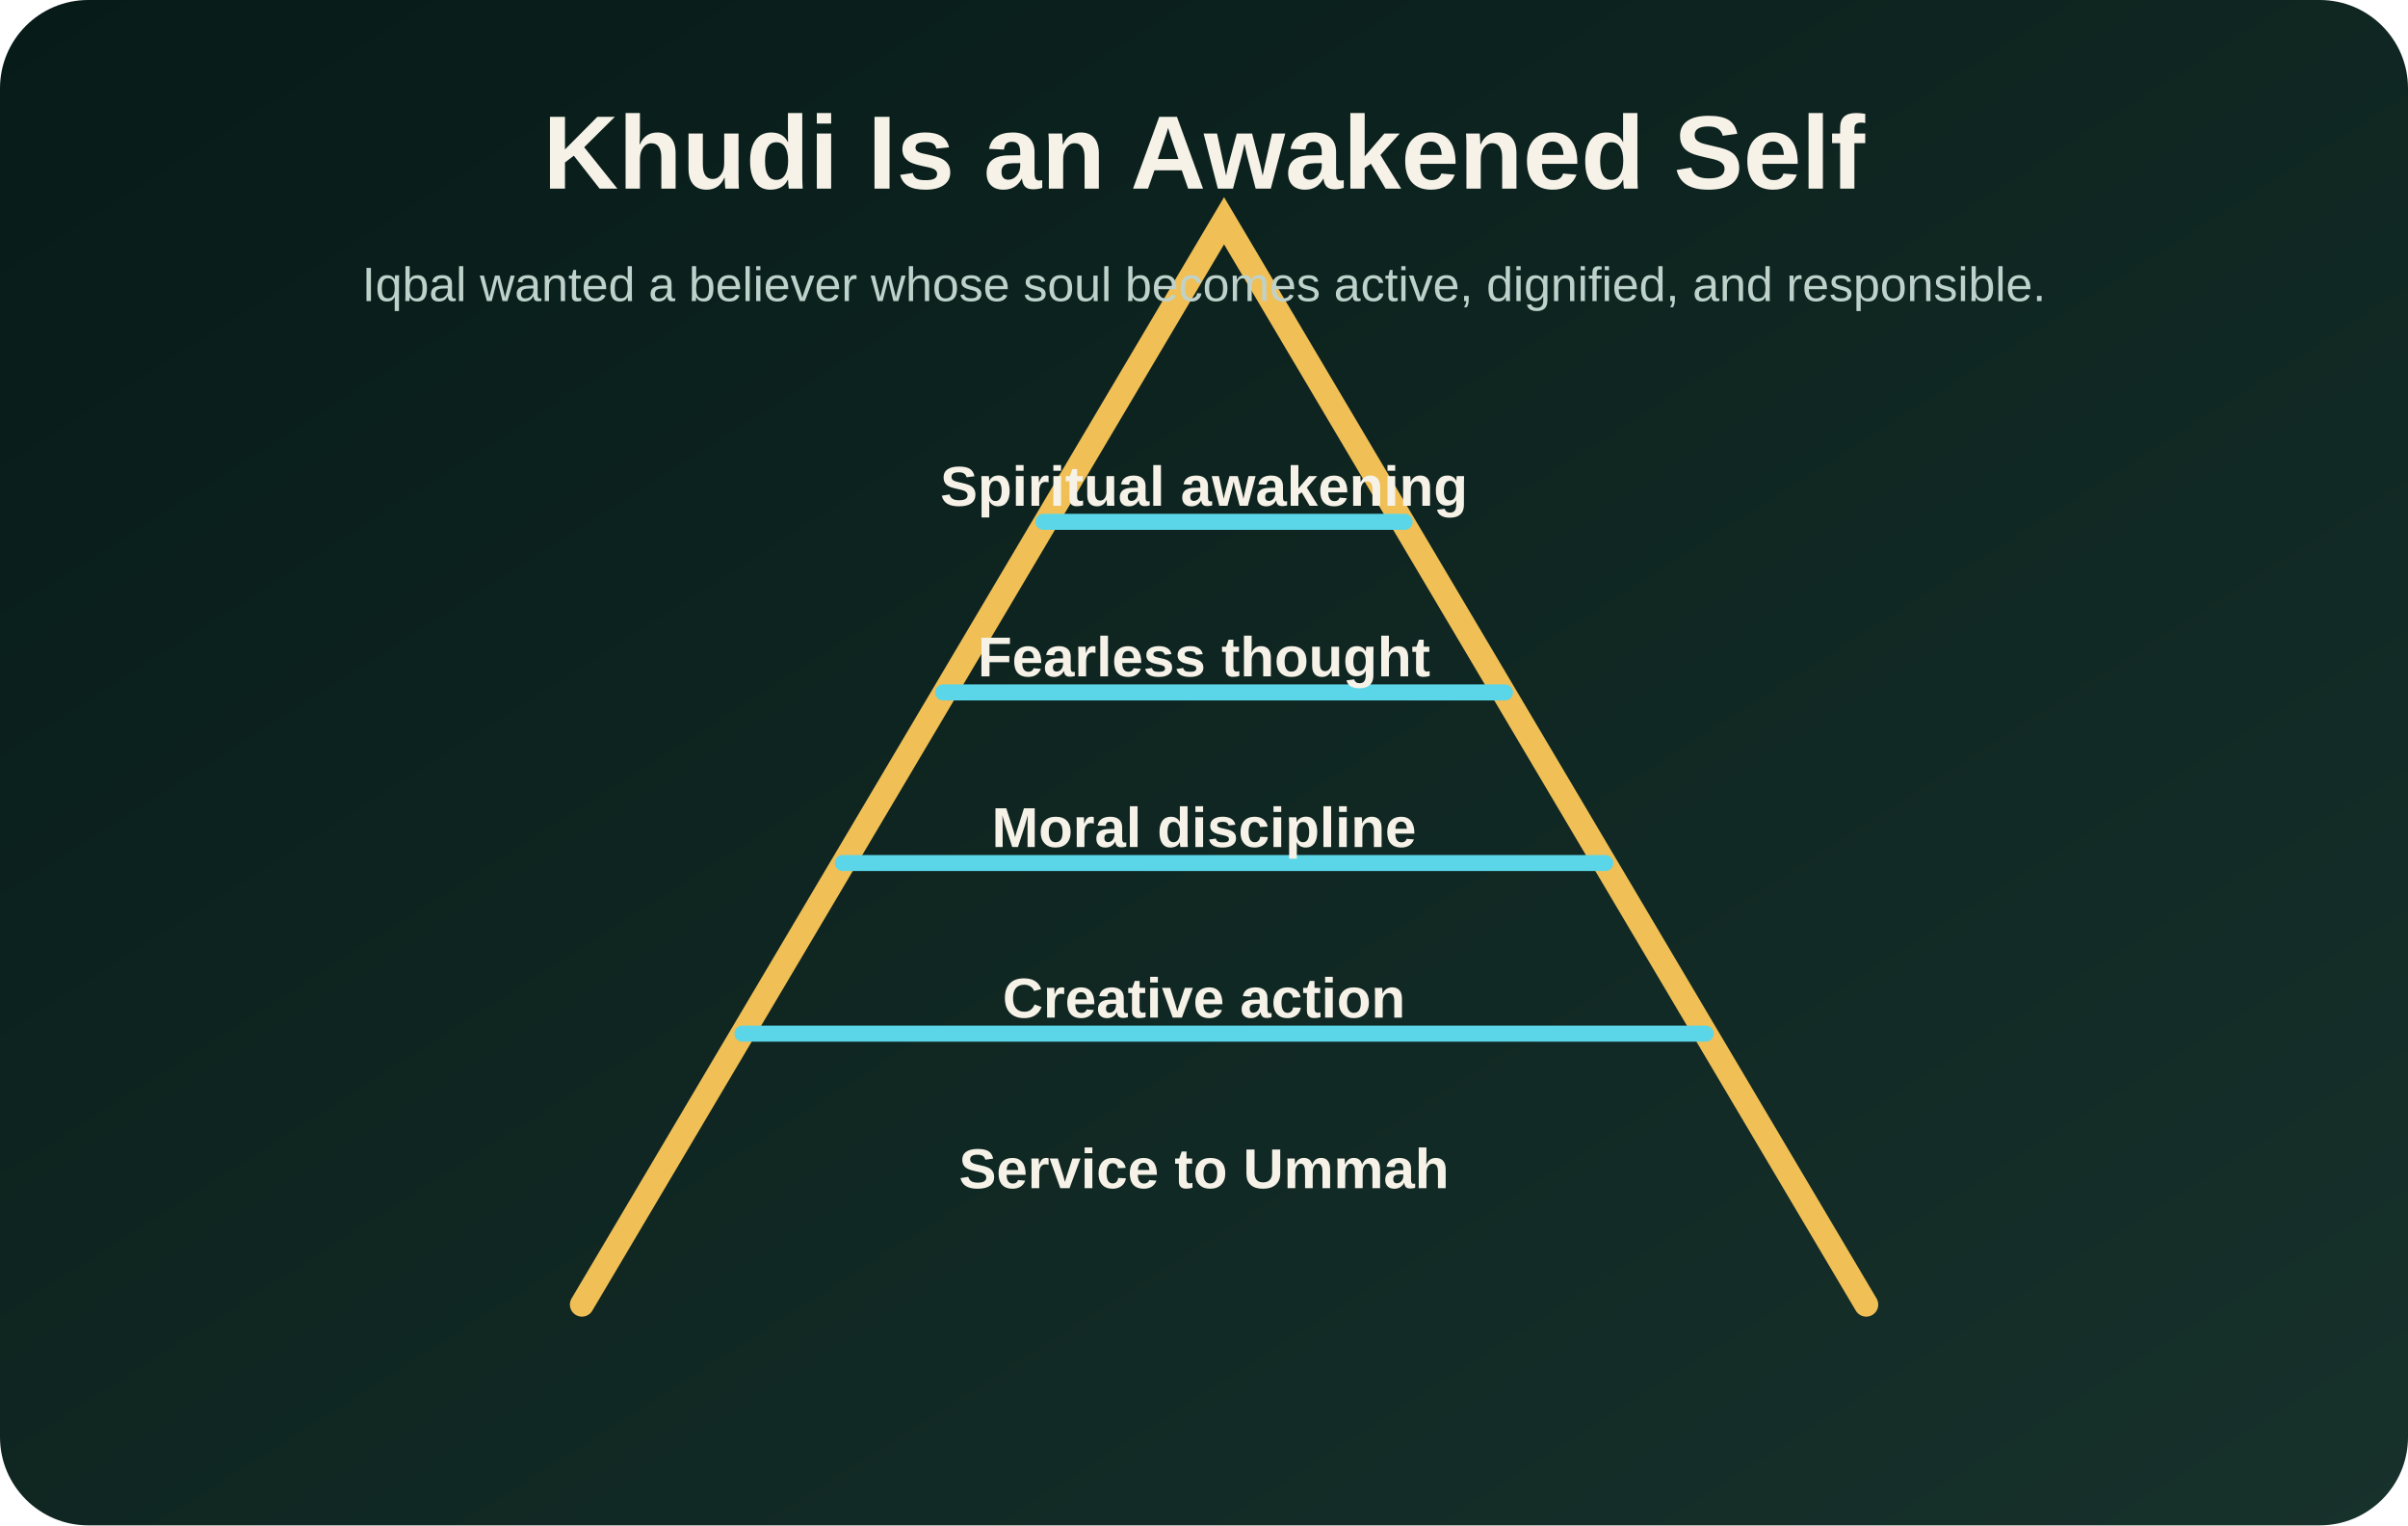
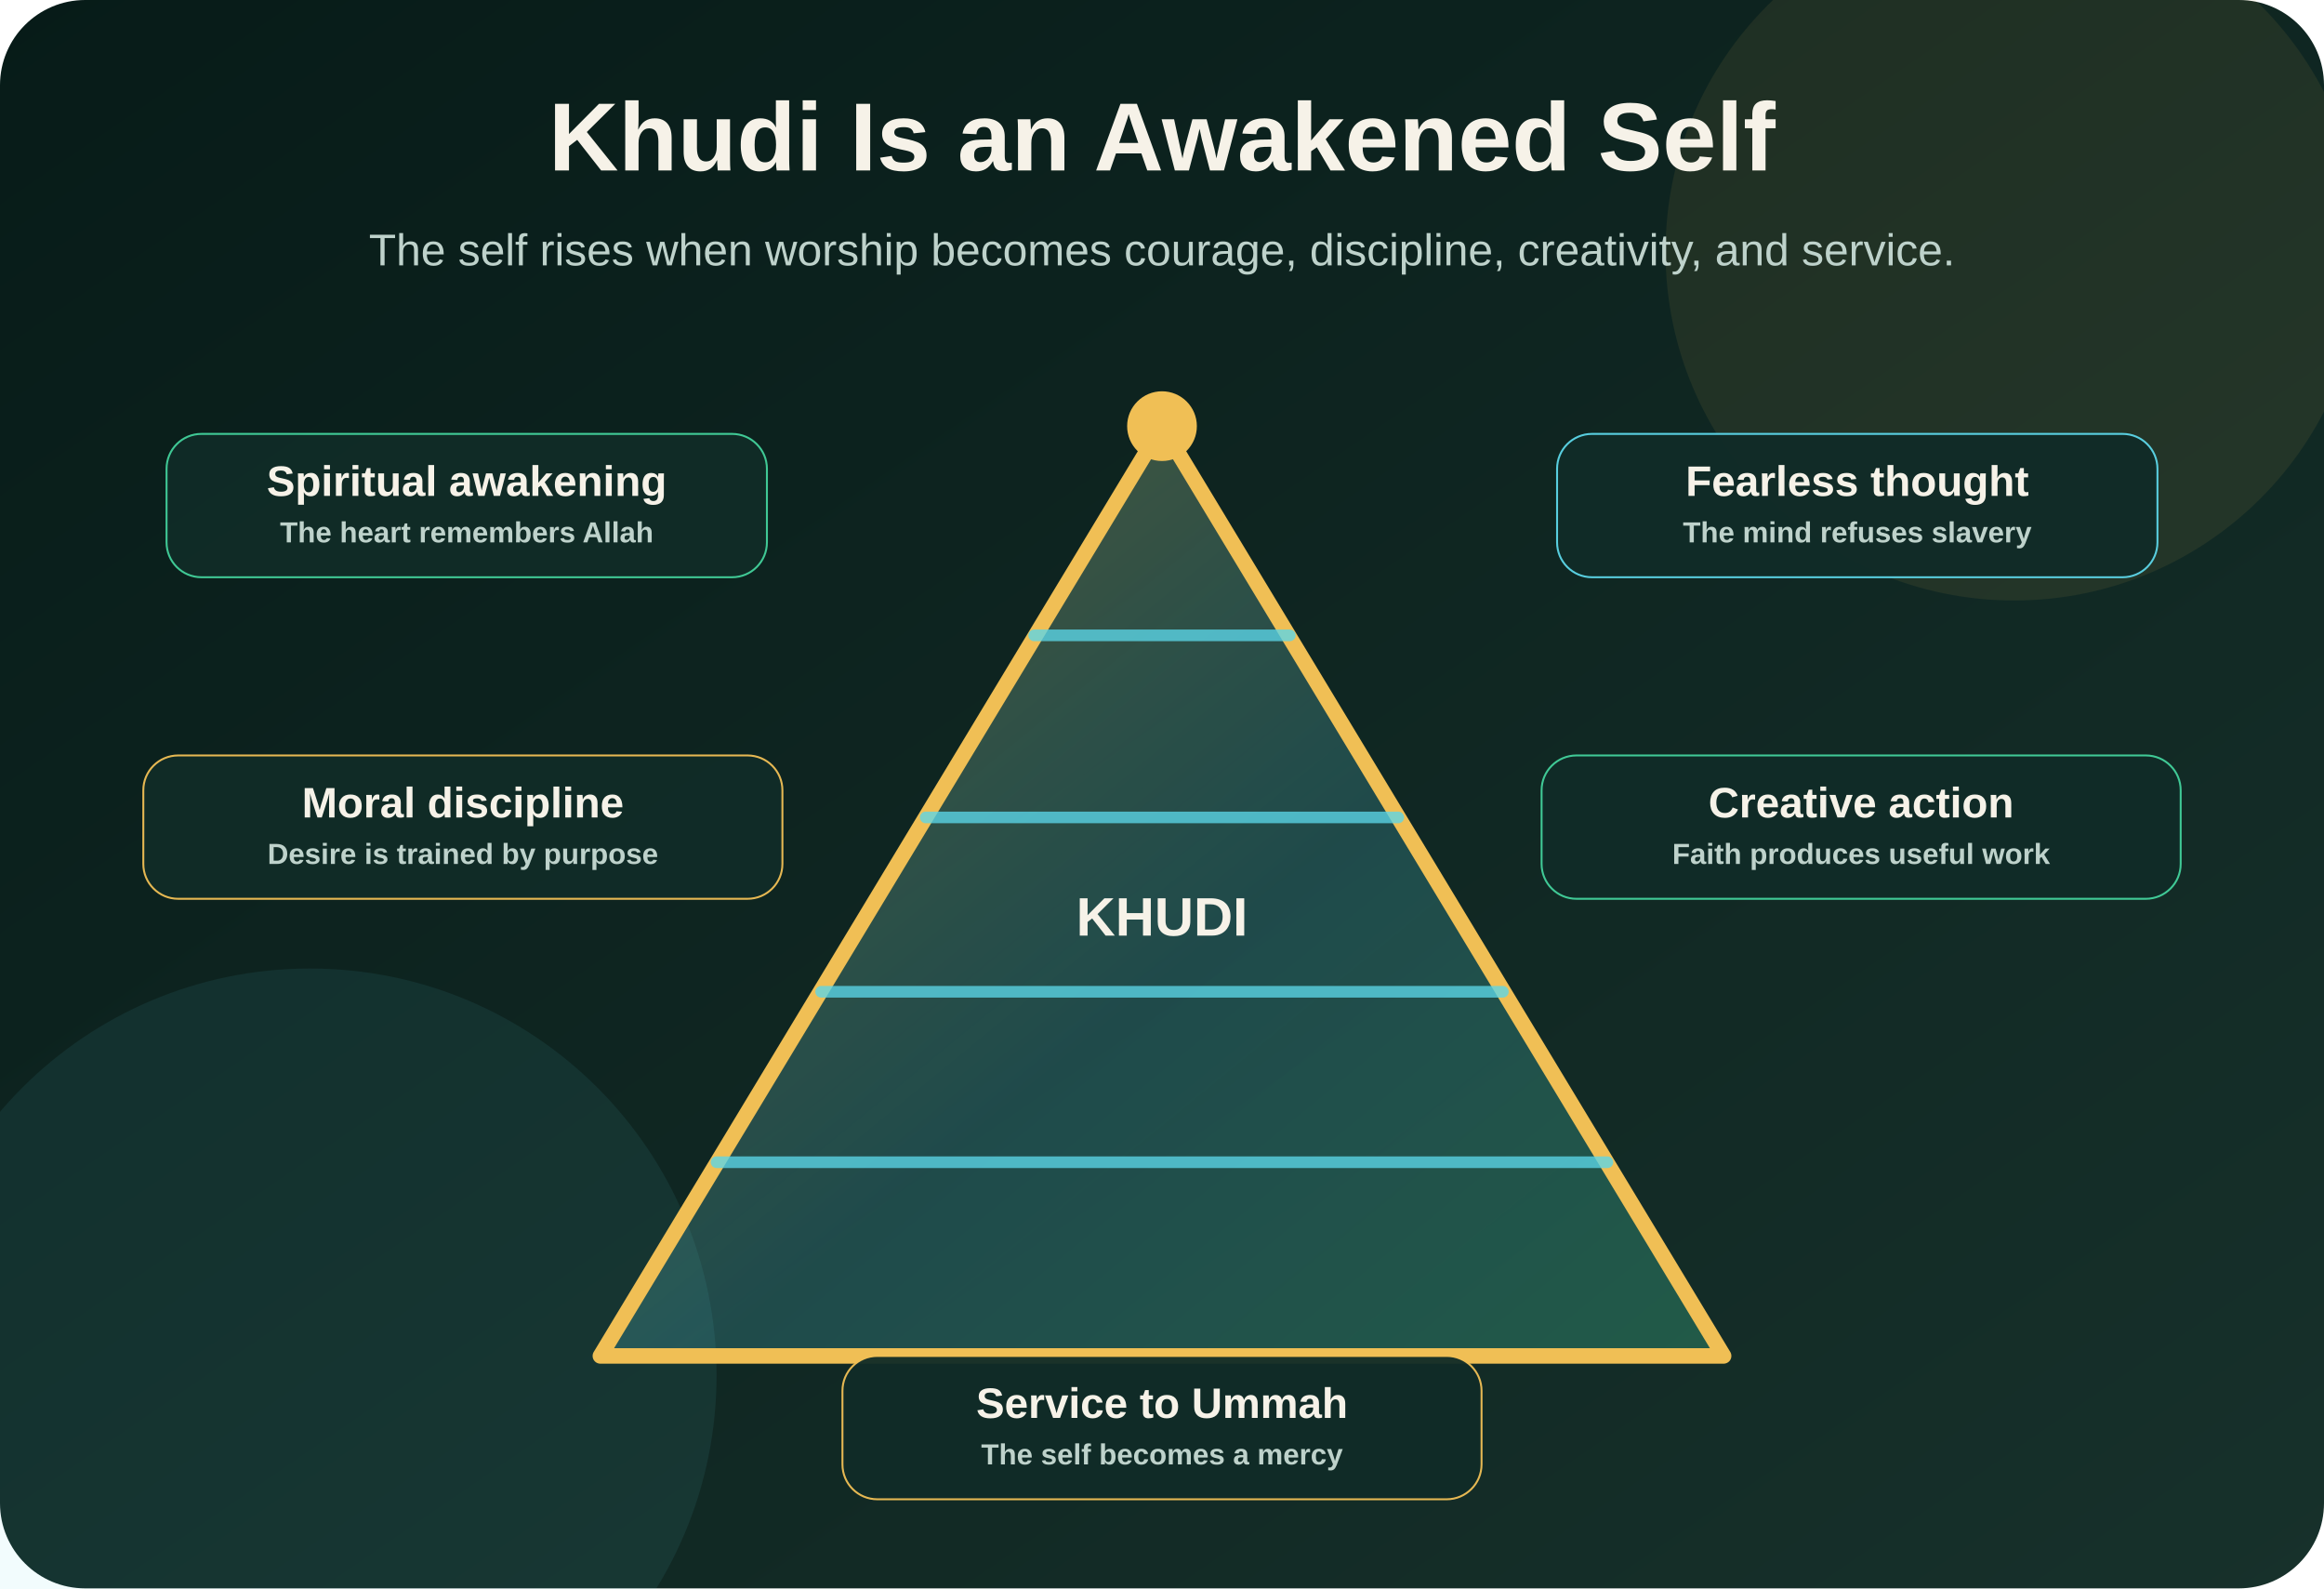
- <svg xmlns="http://www.w3.org/2000/svg" viewBox="0 0 1200 760" role="img" aria-labelledby="title desc">
+ <svg xmlns="http://www.w3.org/2000/svg" viewBox="0 0 1200 820" role="img" aria-labelledby="title desc">
  <defs>
    <linearGradient id="bg" x1="0" x2="1" y1="0" y2="1">
      <stop offset="0" stop-color="#071b18" />
      <stop offset="1" stop-color="#17312b" />
    </linearGradient>
+     <linearGradient id="pyramid" x1="0" x2="1" y1="0" y2="1">
+       <stop offset="0" stop-color="#f0bf55" stop-opacity="0.36" />
+       <stop offset="0.55" stop-color="#5bd6e8" stop-opacity="0.2" />
+       <stop offset="1" stop-color="#42d19b" stop-opacity="0.28" />
+     </linearGradient>
  </defs>
-   <rect width="1200" height="760" rx="44" fill="url(#bg)" />
-   <path d="M290 650 610 110 930 650" fill="none" stroke="#f0bf55" stroke-width="12" stroke-linecap="round" />
-   <g stroke="#5bd6e8" stroke-width="8" stroke-linecap="round">
-     <path d="M370 515h480" />
-     <path d="M420 430h380" />
-     <path d="M470 345h280" />
-     <path d="M520 260h180" />
+   <rect width="1200" height="820" rx="44" fill="url(#bg)" />
+   <circle cx="1040" cy="130" r="180" fill="#f0bf55" opacity="0.08" />
+   <circle cx="160" cy="710" r="210" fill="#5bd6e8" opacity="0.08" />
+   <g font-family="Arial, sans-serif" fill="#f6f2e8">
+     <text x="600" y="88" text-anchor="middle" font-size="50" font-weight="900">Khudi Is an Awakened Self</text>
+     <text x="600" y="137" text-anchor="middle" font-size="23" fill="#bed2cb">The self rises when worship becomes courage, discipline, creativity, and service.</text>
  </g>
-   <g font-family="Arial, sans-serif" fill="#f6f2e8" font-weight="800">
-     <text x="600" y="94" text-anchor="middle" font-size="52">Khudi Is an Awakened Self</text>
-     <text x="600" y="150" text-anchor="middle" font-size="24" fill="#bed2cb" font-weight="500">Iqbal wanted a believer whose soul becomes active, dignified, and responsible.</text>
-     <text x="600" y="252" text-anchor="middle" font-size="28">Spiritual awakening</text>
-     <text x="600" y="337" text-anchor="middle" font-size="28">Fearless thought</text>
-     <text x="600" y="422" text-anchor="middle" font-size="28">Moral discipline</text>
-     <text x="600" y="507" text-anchor="middle" font-size="28">Creative action</text>
-     <text x="600" y="592" text-anchor="middle" font-size="28">Service to Ummah</text>
+   <g transform="translate(600 470)">
+     <path d="M0-250 290 230H-290Z" fill="url(#pyramid)" stroke="#f0bf55" stroke-width="8" stroke-linejoin="round" />
+     <path d="M-230 130h460M-176 42h352M-122-48h244M-66-142h132" stroke="#5bd6e8" stroke-width="6" stroke-linecap="round" opacity="0.78" />
+     <circle cx="0" cy="-250" r="18" fill="#f0bf55" />
+     <text x="0" y="13" text-anchor="middle" font-family="Arial, sans-serif" font-size="28" font-weight="900" fill="#f6f2e8">KHUDI</text>
+   </g>
+   <g font-family="Arial, sans-serif" font-weight="800">
+     <g transform="translate(86 224)">
+       <rect width="310" height="74" rx="18" fill="#102b27" stroke="#42d19b" opacity="0.95" />
+       <text x="155" y="32" text-anchor="middle" font-size="22" fill="#f6f2e8">Spiritual awakening</text>
+       <text x="155" y="56" text-anchor="middle" font-size="15" fill="#bed2cb">The heart remembers Allah</text>
+     </g>
+     <g transform="translate(804 224)">
+       <rect width="310" height="74" rx="18" fill="#102b27" stroke="#5bd6e8" opacity="0.95" />
+       <text x="155" y="32" text-anchor="middle" font-size="22" fill="#f6f2e8">Fearless thought</text>
+       <text x="155" y="56" text-anchor="middle" font-size="15" fill="#bed2cb">The mind refuses slavery</text>
+     </g>
+     <g transform="translate(74 390)">
+       <rect width="330" height="74" rx="18" fill="#102b27" stroke="#f0bf55" opacity="0.95" />
+       <text x="165" y="32" text-anchor="middle" font-size="22" fill="#f6f2e8">Moral discipline</text>
+       <text x="165" y="56" text-anchor="middle" font-size="15" fill="#bed2cb">Desire is trained by purpose</text>
+     </g>
+     <g transform="translate(796 390)">
+       <rect width="330" height="74" rx="18" fill="#102b27" stroke="#42d19b" opacity="0.95" />
+       <text x="165" y="32" text-anchor="middle" font-size="22" fill="#f6f2e8">Creative action</text>
+       <text x="165" y="56" text-anchor="middle" font-size="15" fill="#bed2cb">Faith produces useful work</text>
+     </g>
+     <g transform="translate(435 700)">
+       <rect width="330" height="74" rx="18" fill="#102b27" stroke="#f0bf55" opacity="0.95" />
+       <text x="165" y="32" text-anchor="middle" font-size="22" fill="#f6f2e8">Service to Ummah</text>
+       <text x="165" y="56" text-anchor="middle" font-size="15" fill="#bed2cb">The self becomes a mercy</text>
+     </g>
  </g>
</svg>
